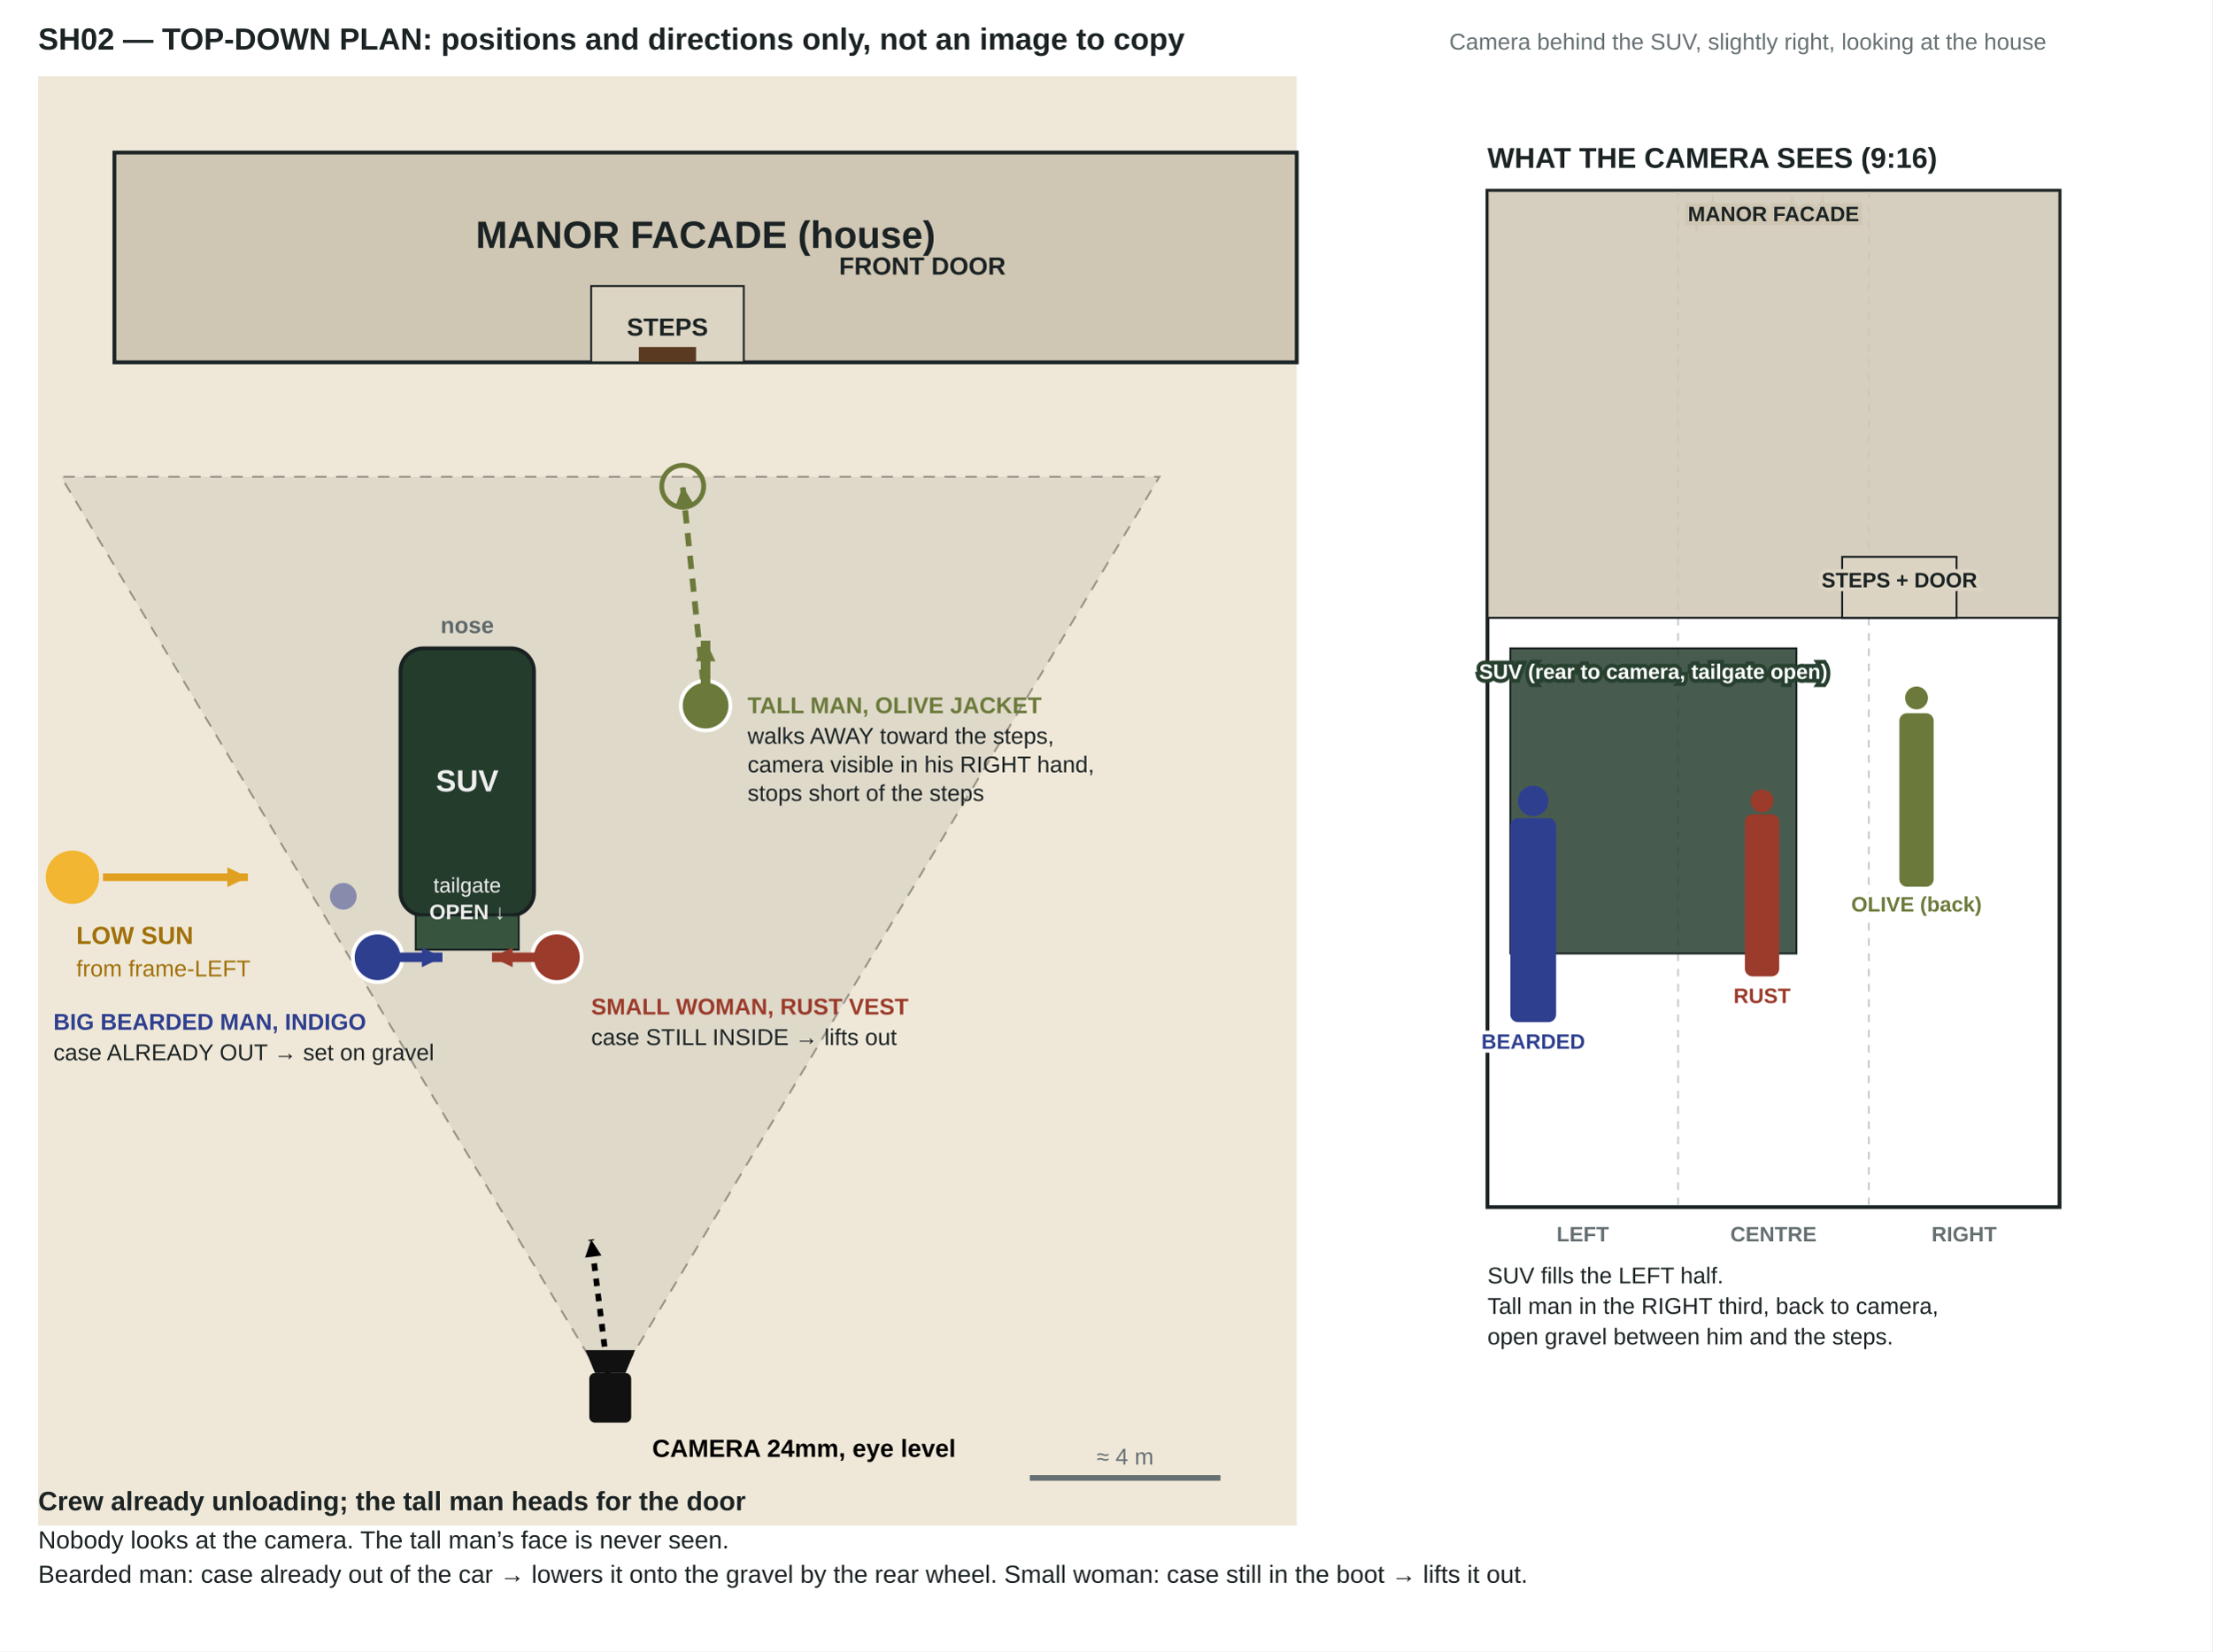
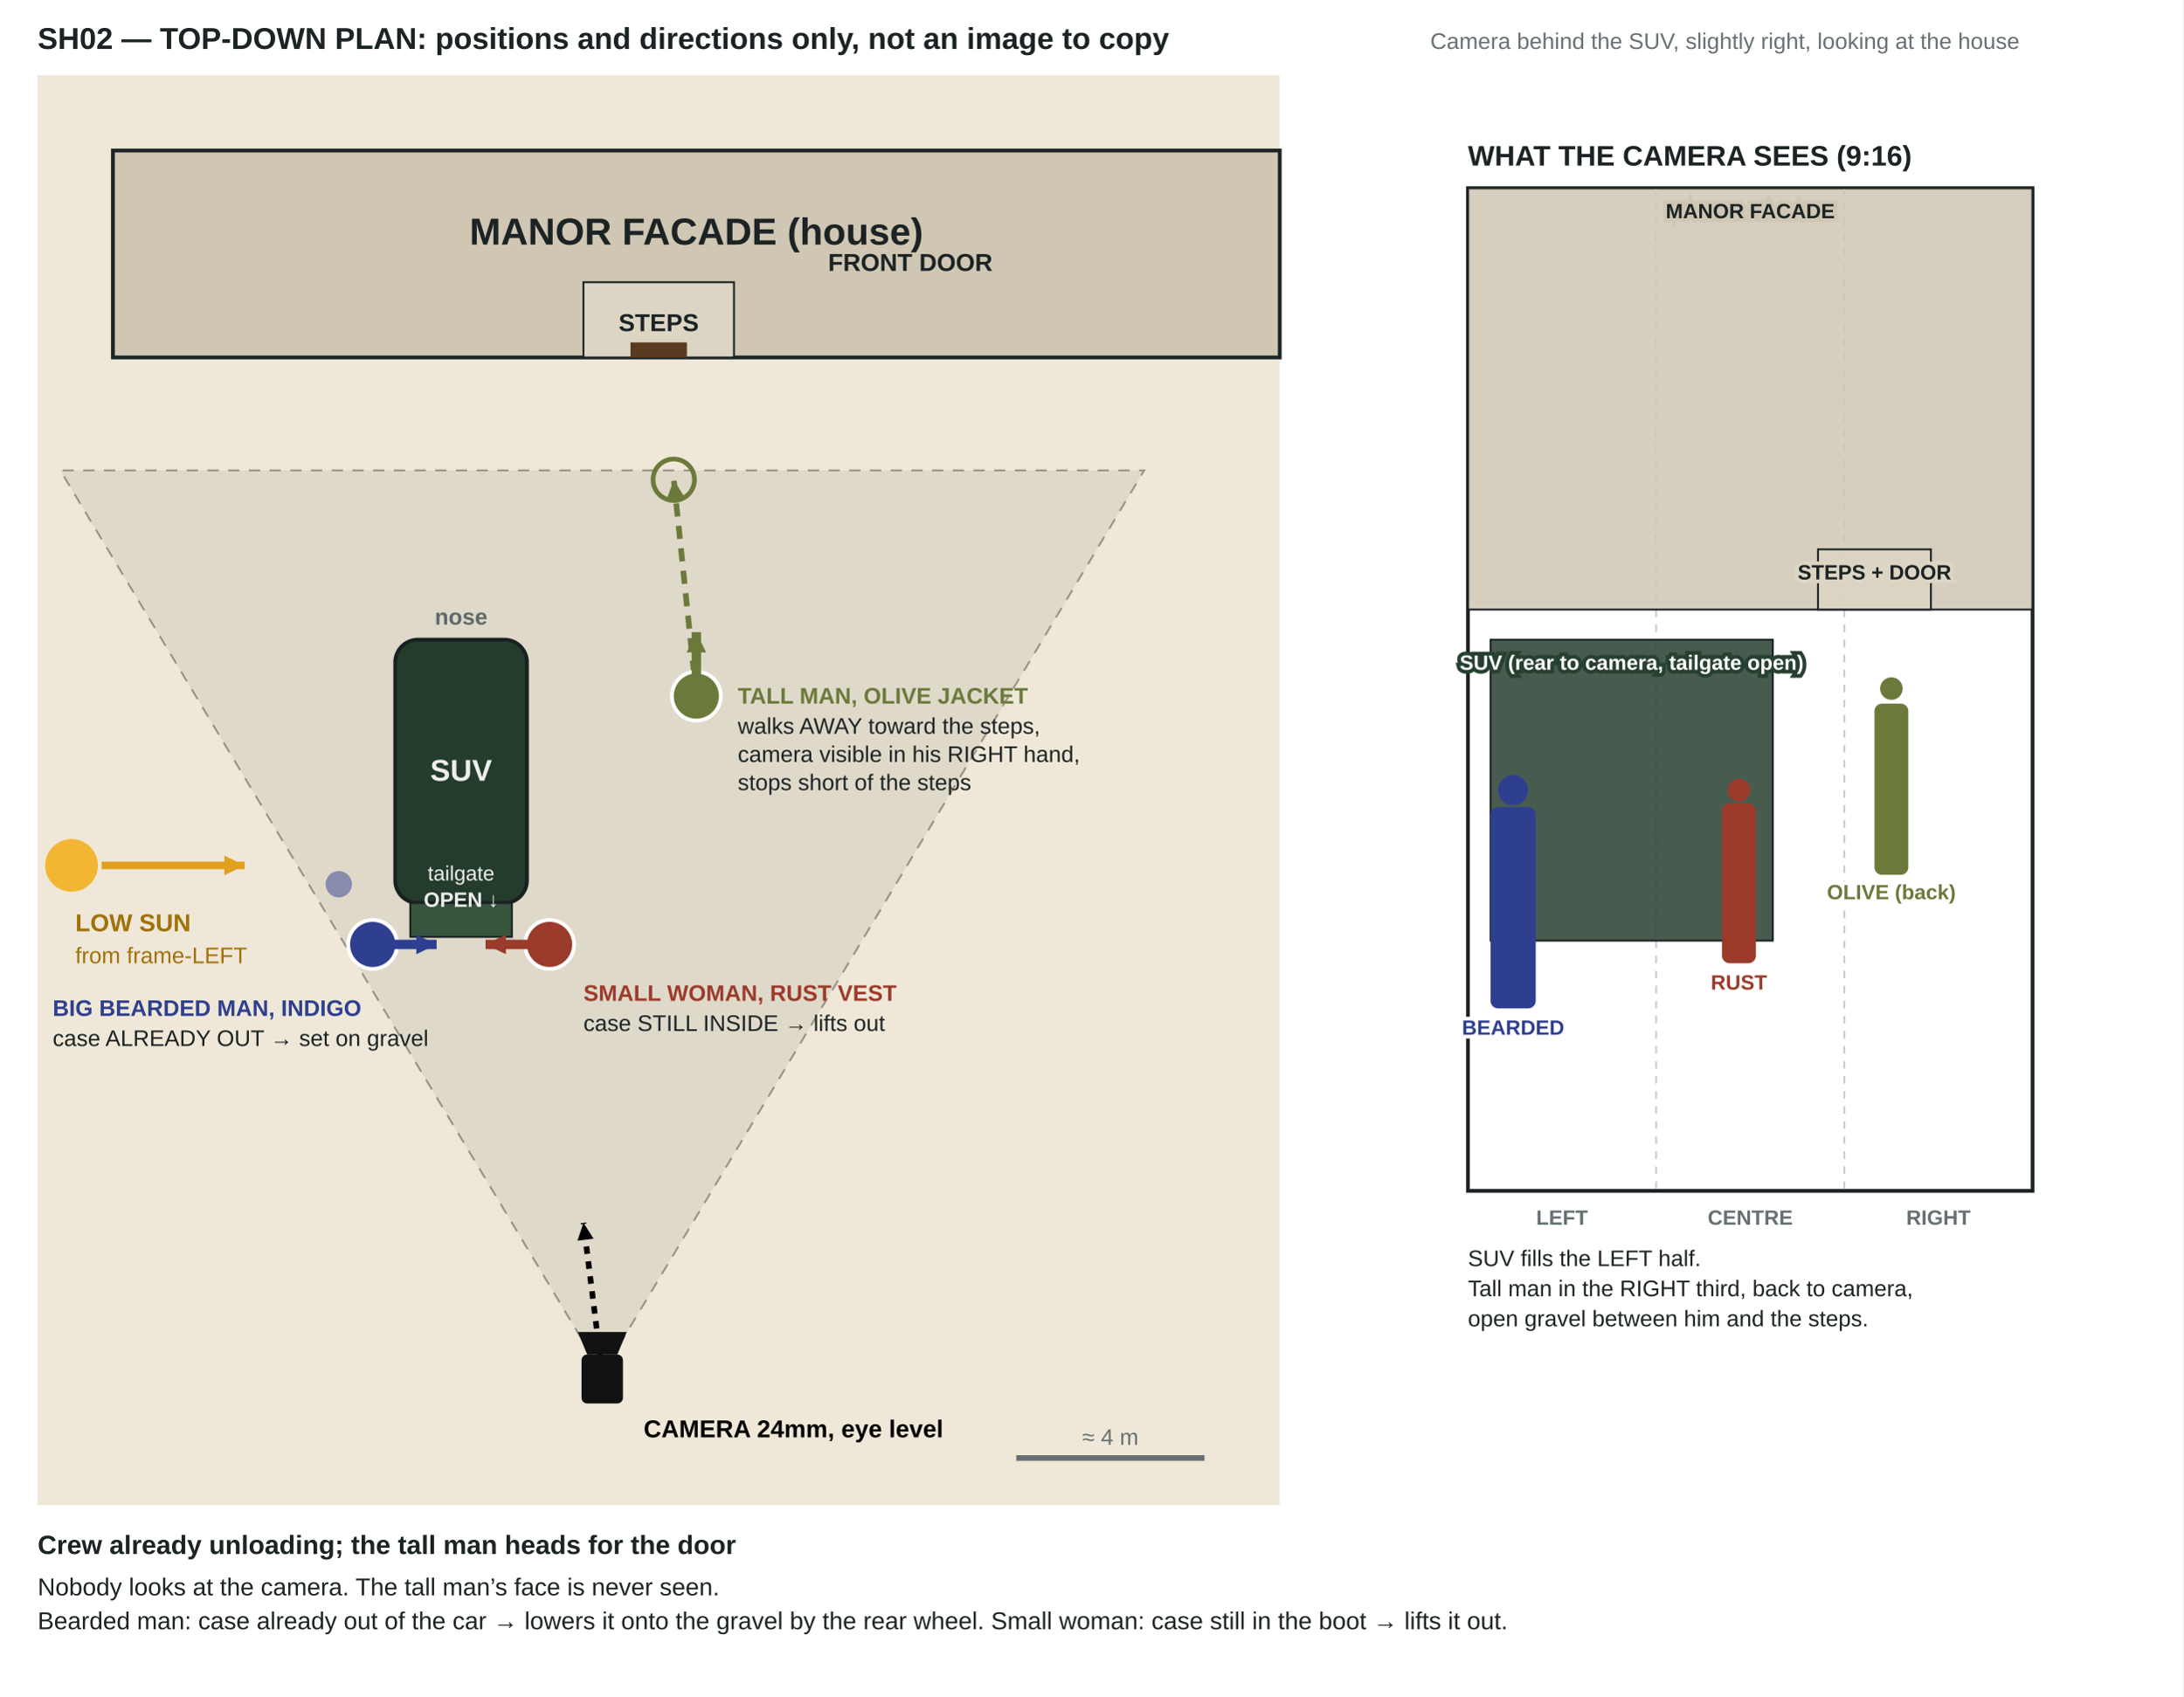
- <svg xmlns="http://www.w3.org/2000/svg" width="1160" height="866" viewBox="0 0 1160 866">
+ <svg xmlns="http://www.w3.org/2000/svg" width="1160" height="902" viewBox="0 0 1160 902">
  <rect width="100%" height="100%" fill="#ffffff" />
  <g transform="translate(20,40)">
    <rect x="0" y="0" width="660" height="760" fill="#efe8d8" />
    <rect x="40" y="40" width="620" height="110" fill="#cfc6b3" stroke="#1b2324" stroke-width="2" />
    <text x="350" y="90" font-size="20" fill="#1b2324" text-anchor="middle" font-weight="700" font-family="Arial, Helvetica, sans-serif">MANOR FACADE (house)</text>
    <rect x="290" y="110" width="80" height="40" fill="#ddd5c3" stroke="#1b2324" />
    <text x="330" y="136" font-size="13" fill="#1b2324" text-anchor="middle" font-weight="600" font-family="Arial, Helvetica, sans-serif">STEPS</text>
    <rect x="315" y="142" width="30" height="8" fill="#5a3b22" />
    <text x="420" y="104" font-size="13" fill="#1b2324" text-anchor="start" font-weight="600" font-family="Arial, Helvetica, sans-serif">FRONT DOOR</text>
    <rect x="190" y="300" width="70" height="140" rx="12" fill="#27402f" stroke="#1b2324" stroke-width="2" />
    <rect x="198" y="440" width="54" height="18" fill="#3b5a44" stroke="#1b2324" />
    <text x="225.0" y="375.0" font-size="16" fill="#ffffff" text-anchor="middle" font-weight="700" font-family="Arial, Helvetica, sans-serif">SUV</text>
    <text x="225.0" y="292" font-size="12" fill="#667073" text-anchor="middle" font-weight="600" font-family="Arial, Helvetica, sans-serif">nose</text>
    <text x="225.0" y="428" font-size="11" fill="#ffffff" text-anchor="middle" font-weight="400" font-family="Arial, Helvetica, sans-serif">tailgate</text>
    <text x="225.0" y="442" font-size="11" fill="#ffffff" text-anchor="middle" font-weight="700" font-family="Arial, Helvetica, sans-serif">OPEN ↓</text>
    <circle cx="18" cy="420" r="14" fill="#f2b632" />
    <line x1="34" y1="420" x2="110" y2="420" stroke="#e0a020" stroke-width="4" />
    <polygon points="110,420 99.2,425.2 99.2,414.8" fill="#e0a020" />
    <text x="20" y="455" font-size="13" fill="#a0700a" text-anchor="start" font-weight="600" font-family="Arial, Helvetica, sans-serif">LOW SUN</text>
    <text x="20" y="472" font-size="12" fill="#a0700a" text-anchor="start" font-weight="400" font-family="Arial, Helvetica, sans-serif">from frame-LEFT</text>
    <line x1="520" y1="735" x2="620" y2="735" stroke="#667073" stroke-width="3" />
    <text x="570" y="728" font-size="12" fill="#667073" text-anchor="middle" font-weight="400" font-family="Arial, Helvetica, sans-serif">≈ 4 m</text>
    <polygon points="300,690 12,210 588,210" fill="#000000" fill-opacity="0.07" stroke="#000" stroke-opacity="0.35" stroke-dasharray="6 5" />
    <line x1="300" y1="690" x2="290" y2="610" stroke="#000000" stroke-width="3" stroke-dasharray="4 4" />
    <polygon points="290,610 295.4,618.4 286.8,619.5" fill="#000000" />
    <g transform="translate(300,690) rotate(-90)">
      <rect x="-16" y="-11" width="26" height="22" rx="3" fill="#111" />
      <polygon points="10,-8 22,-13 22,13 10,8" fill="#111" />
    </g>
    <text x="322" y="724" font-size="13" fill="#000" text-anchor="start" font-weight="700" font-family="Arial, Helvetica, sans-serif">CAMERA 24mm, eye level</text>
    <circle cx="178" cy="462" r="13" fill="#2f3f8f" stroke="#fff" stroke-width="2" />
    <line x1="178" y1="462" x2="212.0" y2="462.0" stroke="#2f3f8f" stroke-width="5" />
    <polygon points="212.0,462.0 201.2,467.2 201.2,456.8" fill="#2f3f8f" />
    <text x="8" y="500" font-size="12" fill="#2f3f8f" text-anchor="start" font-weight="700" font-family="Arial, Helvetica, sans-serif">BIG BEARDED MAN, INDIGO</text>
    <text x="8" y="516" font-size="12" fill="#1b2324" text-anchor="start" font-weight="400" font-family="Arial, Helvetica, sans-serif">case ALREADY OUT → set on gravel</text>
    <circle cx="272" cy="462" r="13" fill="#9b3b2b" stroke="#fff" stroke-width="2" />
    <line x1="272" y1="462" x2="238.0" y2="462.0" stroke="#9b3b2b" stroke-width="5" />
    <polygon points="238.0,462.0 248.8,456.8 248.8,467.2" fill="#9b3b2b" />
    <text x="290" y="492" font-size="12" fill="#9b3b2b" text-anchor="start" font-weight="700" font-family="Arial, Helvetica, sans-serif">SMALL WOMAN, RUST VEST</text>
    <text x="290" y="508" font-size="12" fill="#1b2324" text-anchor="start" font-weight="400" font-family="Arial, Helvetica, sans-serif">case STILL INSIDE → lifts out</text>
    <line x1="350" y1="330" x2="338" y2="215" stroke="#6b7a3a" stroke-width="3" stroke-dasharray="7 5" />
    <polygon points="338,215 344.3,225.2 333.9,226.3" fill="#6b7a3a" />
    <circle cx="338" cy="215" r="11" fill="none" stroke="#6b7a3a" stroke-width="2.5" />
    <circle cx="350" cy="330" r="13" fill="#6b7a3a" stroke="#fff" stroke-width="2" />
    <line x1="350" y1="330" x2="350.0" y2="296.0" stroke="#6b7a3a" stroke-width="5" />
    <polygon points="350.0,296.0 355.2,306.8 344.8,306.8" fill="#6b7a3a" />
    <text x="372" y="334" font-size="12" fill="#6b7a3a" text-anchor="start" font-weight="700" font-family="Arial, Helvetica, sans-serif">TALL MAN, OLIVE JACKET</text>
    <text x="372" y="350" font-size="12" fill="#1b2324" text-anchor="start" font-weight="400" font-family="Arial, Helvetica, sans-serif">walks AWAY toward the steps,</text>
    <text x="372" y="365" font-size="12" fill="#1b2324" text-anchor="start" font-weight="400" font-family="Arial, Helvetica, sans-serif">camera visible in his RIGHT hand,</text>
    <text x="372" y="380" font-size="12" fill="#1b2324" text-anchor="start" font-weight="400" font-family="Arial, Helvetica, sans-serif">stops short of the steps</text>
    <circle cx="160" cy="430" r="7" fill="#2f3f8f" opacity="0.5" />
    <text x="760" y="48" font-size="15" fill="#1b2324" text-anchor="start" font-weight="700" font-family="Arial, Helvetica, sans-serif">WHAT THE CAMERA SEES (9:16)</text>
    <rect x="760" y="60" width="300" height="533" fill="#ffffff" stroke="#1b2324" stroke-width="2" />
    <line x1="860" y1="60" x2="860" y2="593" stroke="#c8cccd" stroke-dasharray="4 4" />
    <line x1="960" y1="60" x2="960" y2="593" stroke="#c8cccd" stroke-dasharray="4 4" />
    <text x="810.0" y="611" font-size="11" fill="#667073" text-anchor="middle" font-weight="600" font-family="Arial, Helvetica, sans-serif">LEFT</text>
    <text x="910.0" y="611" font-size="11" fill="#667073" text-anchor="middle" font-weight="600" font-family="Arial, Helvetica, sans-serif">CENTRE</text>
    <text x="1010.0" y="611" font-size="11" fill="#667073" text-anchor="middle" font-weight="600" font-family="Arial, Helvetica, sans-serif">RIGHT</text>
    <rect x="760" y="60" width="300" height="224" fill="#cfc6b3" fill-opacity="0.85" stroke="#1b2324" />
    <rect x="946" y="252" width="60" height="32" fill="#ddd5c3" fill-opacity="0.85" stroke="#1b2324" />
    <rect x="772" y="300" width="150" height="160" fill="#27402f" fill-opacity="0.85" stroke="#1b2324" />
    <circle cx="784" cy="380" r="8" fill="#2f3f8f" />
    <rect x="772" y="389" width="24" height="107" rx="4" fill="#2f3f8f" />
    <circle cx="904" cy="380" r="6" fill="#9b3b2b" />
    <rect x="895" y="387" width="18" height="85" rx="4" fill="#9b3b2b" />
    <circle cx="985" cy="326" r="6" fill="#6b7a3a" />
    <rect x="976" y="334" width="18" height="91" rx="4" fill="#6b7a3a" />
    <text x="910" y="76" font-size="11" fill="#1b2324" text-anchor="middle" font-weight="700" font-family="Arial, Helvetica, sans-serif" paint-order="stroke" stroke="#cfc6b3" stroke-width="4">MANOR FACADE</text>
    <text x="976" y="268" font-size="11" fill="#1b2324" text-anchor="middle" font-weight="700" font-family="Arial, Helvetica, sans-serif" paint-order="stroke" stroke="#ddd5c3" stroke-width="4">STEPS + DOOR</text>
    <text x="847" y="316" font-size="11" fill="#ffffff" text-anchor="middle" font-weight="700" font-family="Arial, Helvetica, sans-serif" paint-order="stroke" stroke="#27402f" stroke-width="4">SUV (rear to camera, tailgate open)</text>
    <text x="784" y="510" font-size="11" fill="#2f3f8f" text-anchor="middle" font-weight="700" font-family="Arial, Helvetica, sans-serif" paint-order="stroke" stroke="#ffffff" stroke-width="4">BEARDED</text>
    <text x="904" y="486" font-size="11" fill="#9b3b2b" text-anchor="middle" font-weight="700" font-family="Arial, Helvetica, sans-serif" paint-order="stroke" stroke="#ffffff" stroke-width="4">RUST</text>
    <text x="985" y="438" font-size="11" fill="#6b7a3a" text-anchor="middle" font-weight="700" font-family="Arial, Helvetica, sans-serif" paint-order="stroke" stroke="#ffffff" stroke-width="4">OLIVE (back)</text>
    <text x="760" y="633" font-size="12" fill="#1b2324" text-anchor="start" font-weight="400" font-family="Arial, Helvetica, sans-serif">SUV fills the LEFT half.</text>
    <text x="760" y="649" font-size="12" fill="#1b2324" text-anchor="start" font-weight="400" font-family="Arial, Helvetica, sans-serif">Tall man in the RIGHT third, back to camera,</text>
    <text x="760" y="665" font-size="12" fill="#1b2324" text-anchor="start" font-weight="400" font-family="Arial, Helvetica, sans-serif">open gravel between him and the steps.</text>
  </g>
  <text x="20" y="26" font-size="16" fill="#1b2324" text-anchor="start" font-weight="700" font-family="Arial, Helvetica, sans-serif">SH02 — TOP-DOWN PLAN: positions and directions only, not an image to copy</text>
-   <text x="20" y="792" font-size="14" fill="#1b2324" text-anchor="start" font-weight="700" font-family="Arial, Helvetica, sans-serif">Crew already unloading; the tall man heads for the door</text>
+   <text x="20" y="826" font-size="14" fill="#1b2324" text-anchor="start" font-weight="700" font-family="Arial, Helvetica, sans-serif">Crew already unloading; the tall man heads for the door</text>
  <text x="760" y="26" font-size="12" fill="#667073" text-anchor="start" font-weight="400" font-family="Arial, Helvetica, sans-serif">Camera behind the SUV, slightly right, looking at the house</text>
-   <text x="20" y="812" font-size="13" fill="#1b2324" text-anchor="start" font-weight="400" font-family="Arial, Helvetica, sans-serif">Nobody looks at the camera. The tall man’s face is never seen.</text>
-   <text x="20" y="830" font-size="13" fill="#1b2324" text-anchor="start" font-weight="400" font-family="Arial, Helvetica, sans-serif">Bearded man: case already out of the car → lowers it onto the gravel by the rear wheel. Small woman: case still in the boot → lifts it out.</text>
+   <text x="20" y="848" font-size="13" fill="#1b2324" text-anchor="start" font-weight="400" font-family="Arial, Helvetica, sans-serif">Nobody looks at the camera. The tall man’s face is never seen.</text>
+   <text x="20" y="866" font-size="13" fill="#1b2324" text-anchor="start" font-weight="400" font-family="Arial, Helvetica, sans-serif">Bearded man: case already out of the car → lowers it onto the gravel by the rear wheel. Small woman: case still in the boot → lifts it out.</text>
</svg>
